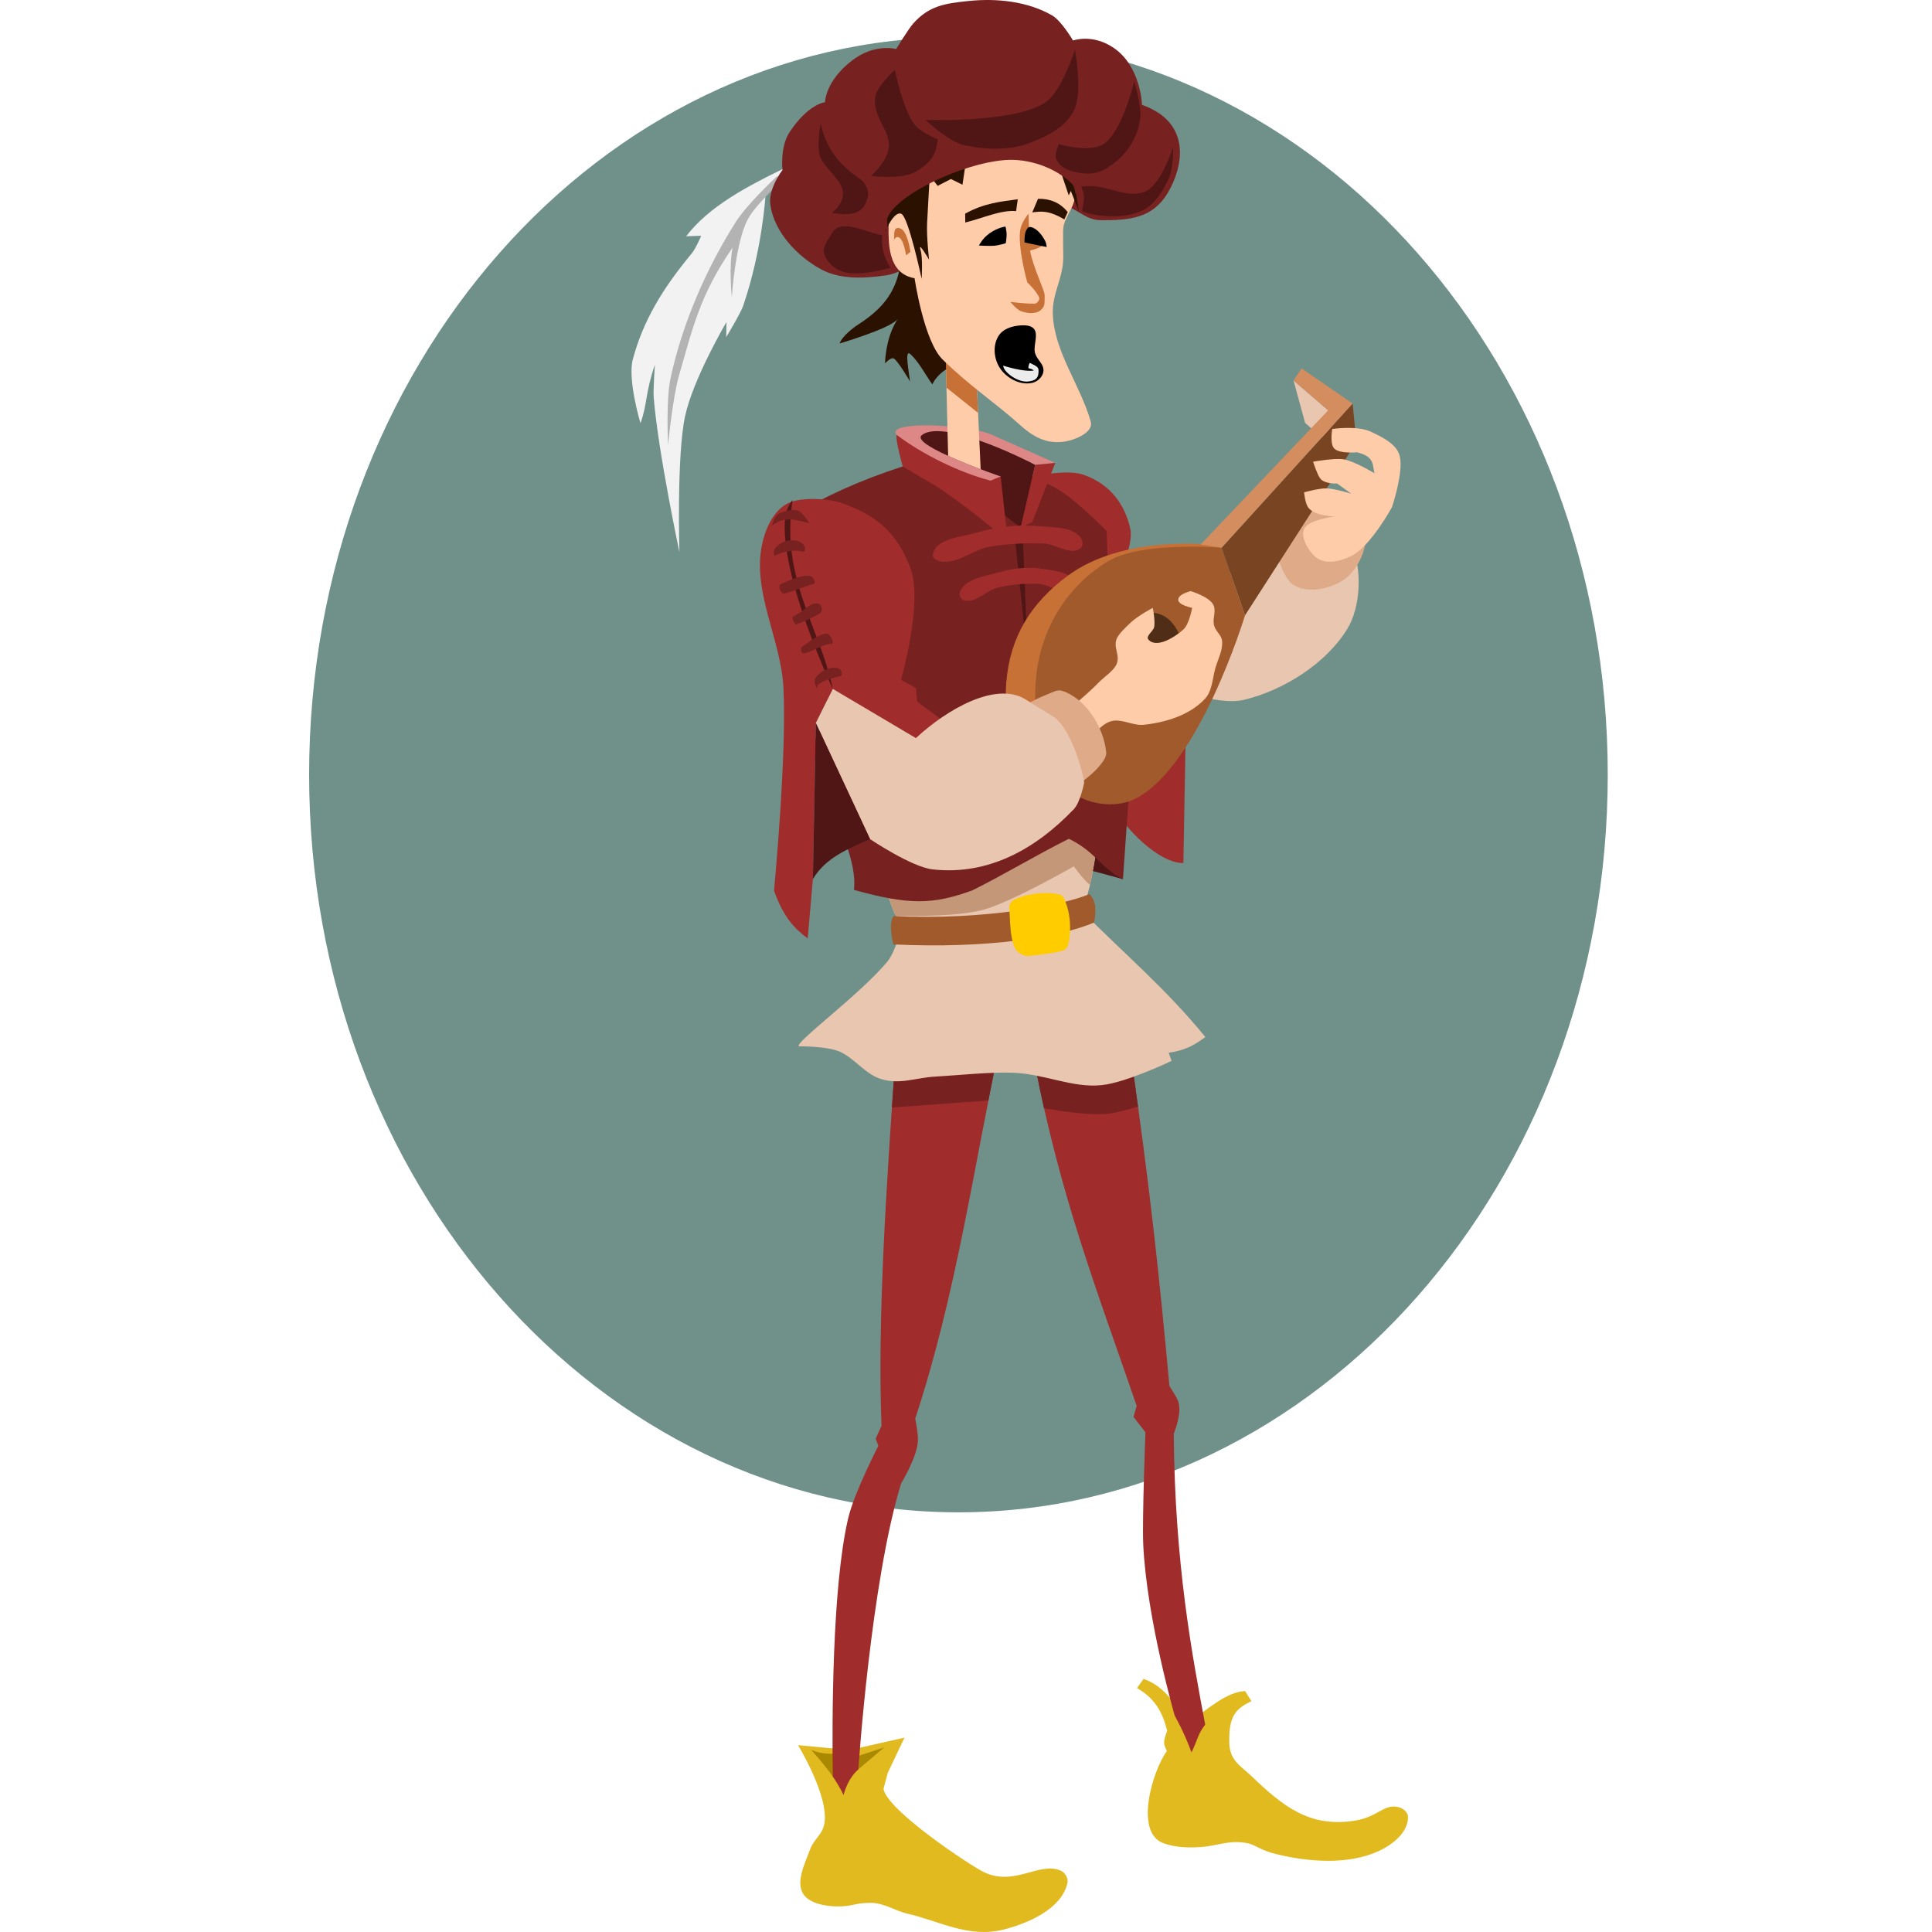
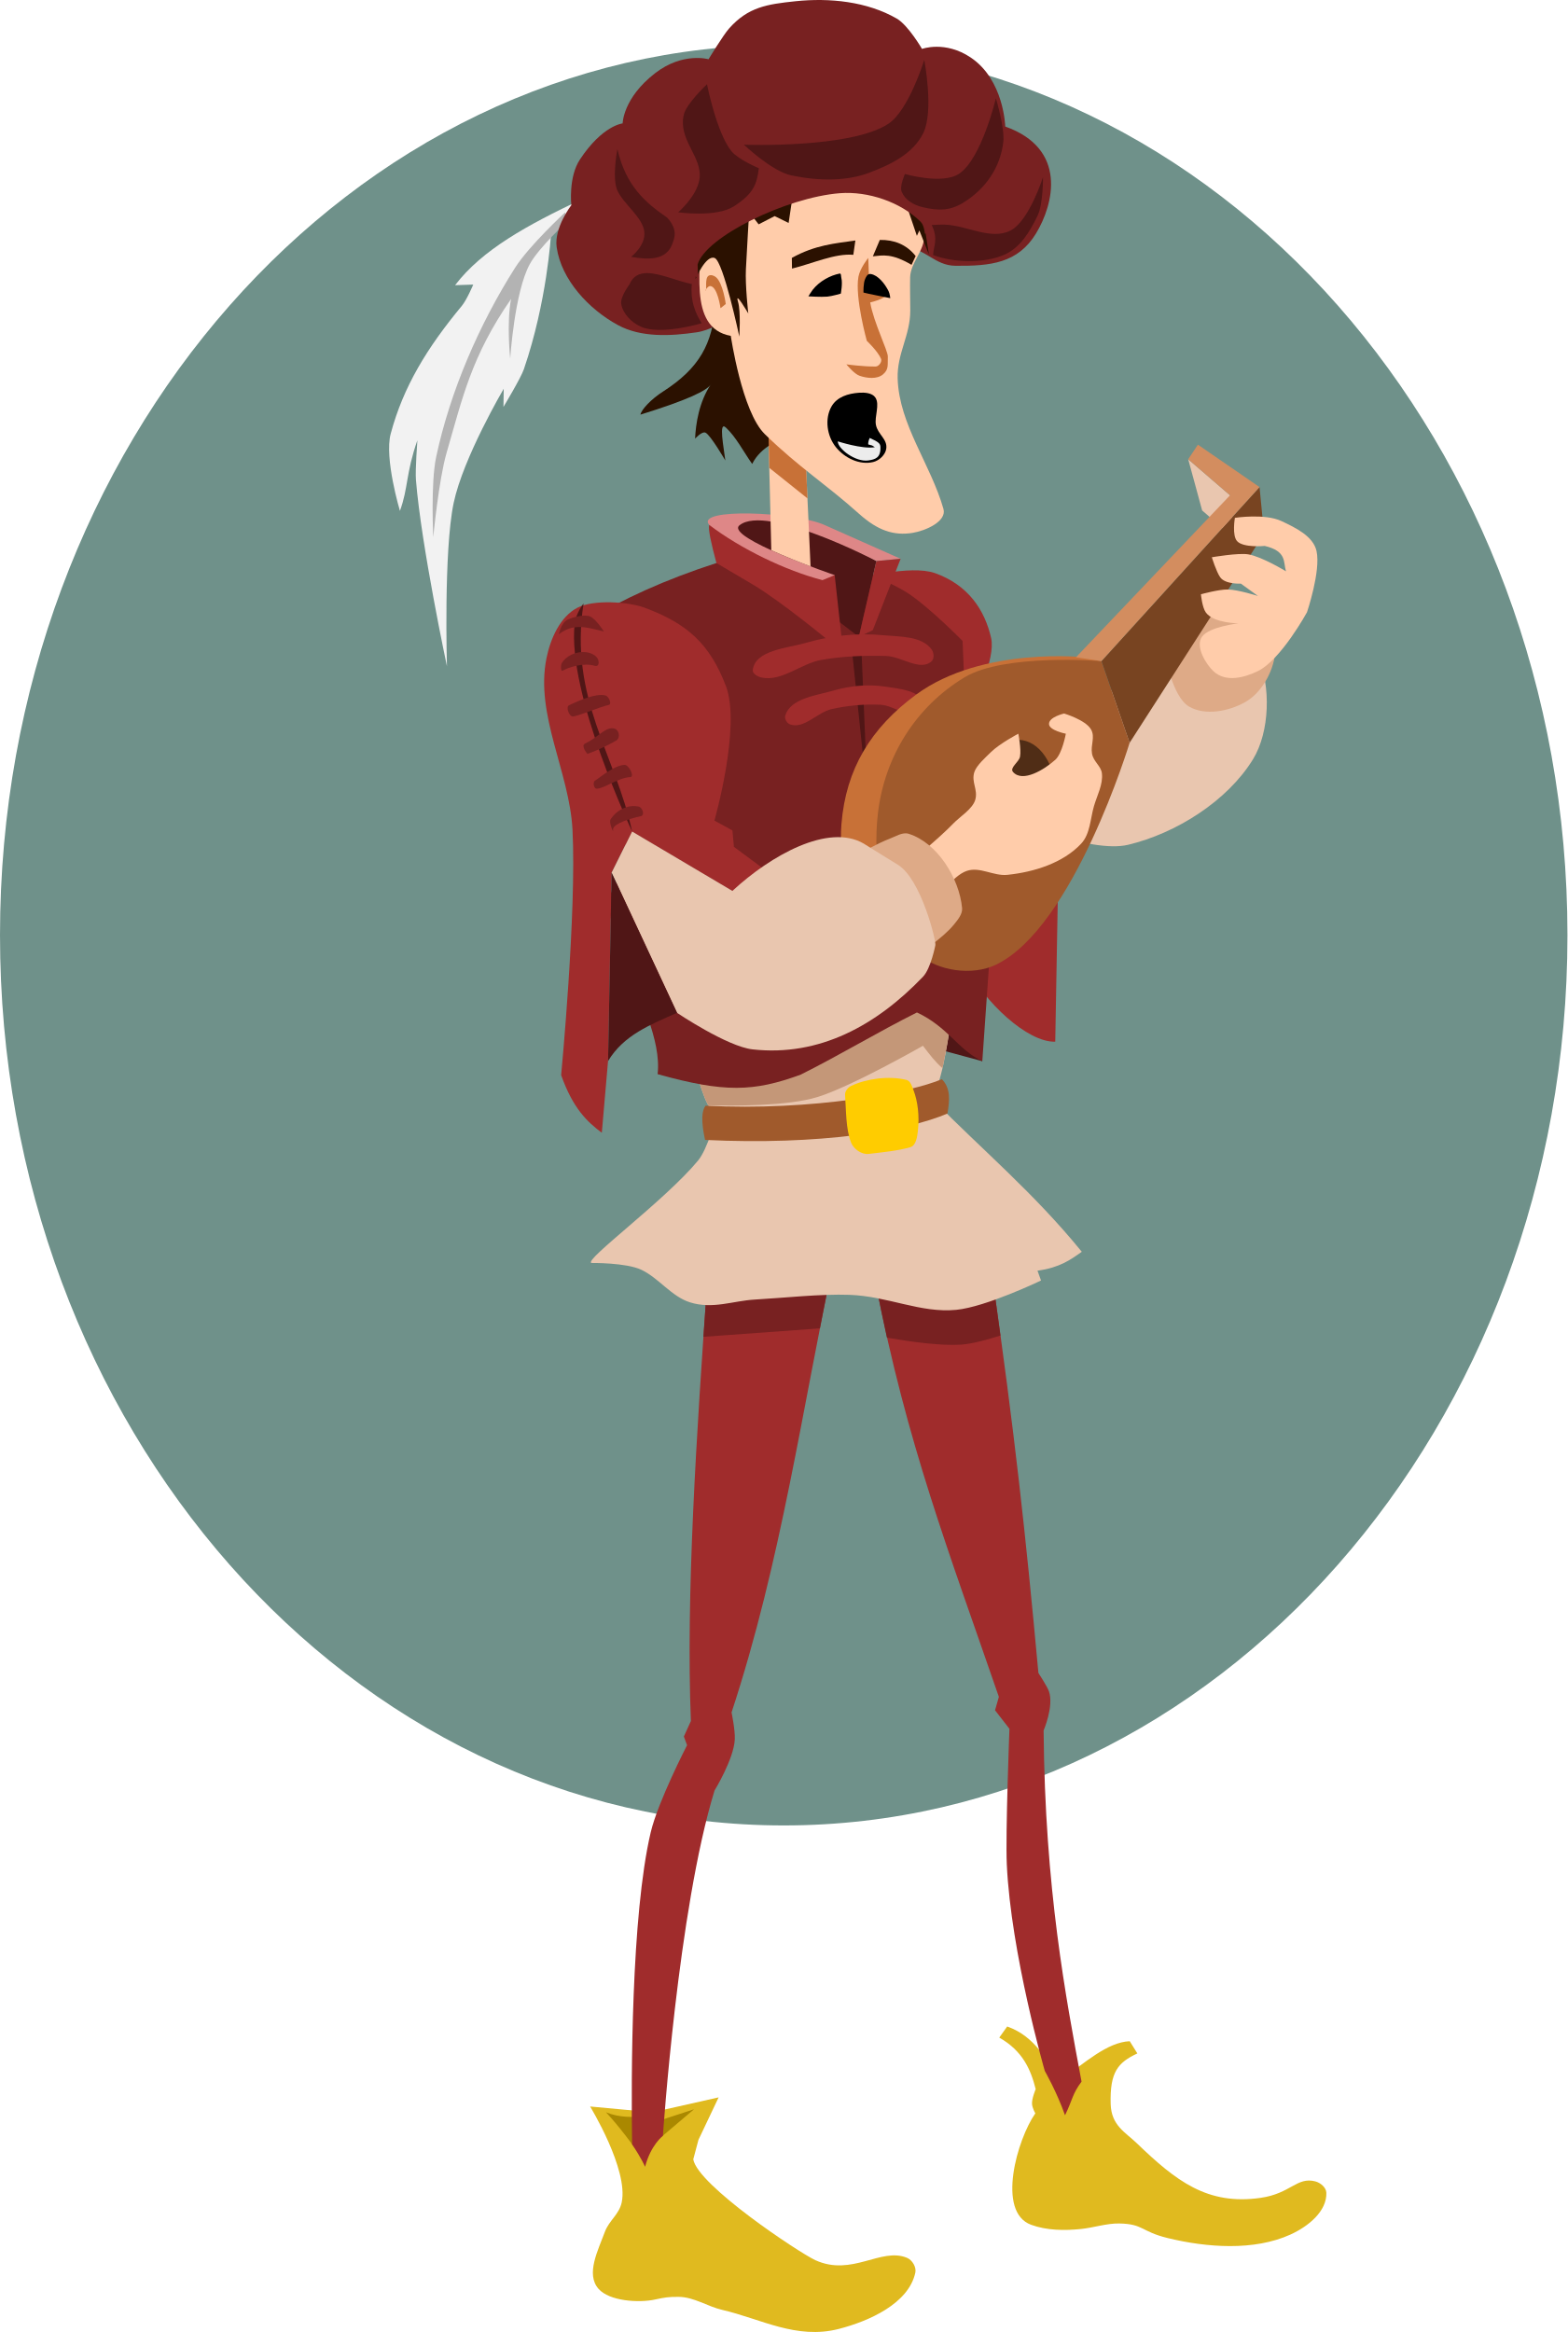
- <svg xmlns="http://www.w3.org/2000/svg" width="100" height="100" id="svg2" version="1.1">
+ <svg xmlns="http://www.w3.org/2000/svg" width="67.216" height="100" id="svg2" version="1.1">
  <defs id="defs4" />
  <g id="layer2" transform="translate(-189.1575,-628.4424)">
-     <g id="g3037" transform="matrix(0.2075685,0,0,0.2075685,165.8944,577.2407)">
+     <g id="g3037" transform="matrix(0.2075685,0,0,0.2075685,149.8944,577.2407)">
      <path style="fill:#6f918a;fill-opacity:1;stroke:none" id="path4298" d="m 534.286,431.291 c 0,130.773 -84.266,236.786 -188.214,236.786 -103.948,0 -188.214,-106.013 -188.214,-236.786 0,-130.773 84.266,-236.786 188.214,-236.786 103.948,0 188.214,106.013 188.214,236.786 z" transform="matrix(0.8602637,0,0,0.7767723,53.35874,104.8475)" />
      <path id="path3384" d="m 392.097,465.907 -3.721,-10.865 -9.783,0.798 3.351,7.317 z" style="fill:#501616;fill-opacity:1;stroke:none" />
      <path id="path3254" d="m 408.512,676.204 c -3.43,-3.838 -5.248,-8.717 -11.271,-10.879 l -1.641,2.298 c 4.813,2.722 6.503,6.565 7.524,10.646 0,0 -0.814,1.934 -0.758,3.025 0.045,0.892 0.686,1.974 0.686,1.974 -3.737,5.324 -8.083,20.383 -0.871,23.025 3.208,1.175 6.904,1.226 10.346,0.865 2.546,-0.267 5.315,-1.187 7.875,-1.136 5.014,0.101 4.466,1.658 9.957,3.002 8.155,1.997 17.888,2.687 25.37,-0.702 3.777,-1.711 7.561,-4.841 7.448,-8.643 -0.033,-1.094 -1.228,-2.08 -2.287,-2.355 -3.809,-0.987 -5.075,2.514 -11.301,3.407 -11.031,1.584 -17.52,-3.542 -25.553,-11.266 -2.423,-2.329 -5.289,-3.687 -5.418,-8.115 -0.193,-6.649 1.524,-8.59 5.51,-10.457 l -1.571,-2.523 c -4.646,0.182 -9.353,4.529 -14.044,7.832 z" style="fill:#e0ba1f;fill-opacity:1;stroke:none" />
      <path id="path3247" d="m 323.938,683.054 13.683,-3.084 -4.169,8.779 -1.069,4.025 c 0.93,5.349 21.691,19.172 25.206,20.824 7.594,3.469 13.548,-2.72 18.949,-0.482 1.08,0.448 1.969,1.912 1.723,3.056 -1.375,6.403 -9.603,10.042 -15.828,11.64 -8.753,2.248 -16.125,-2.107 -24.036,-3.929 -3.061,-0.705 -5.876,-2.679 -9.028,-2.7 -2.055,-0.014 -2.886,0.11 -4.893,0.551 -3.325,0.731 -9.44,0.345 -11.678,-2.221 -2.658,-3.048 -0.086,-7.929 1.307,-11.725 0.884,-2.409 2.975,-3.625 3.499,-6.137 1.42,-6.802 -6.531,-19.795 -6.531,-19.795 z" style="fill:#e0ba1f;fill-opacity:1;stroke:none" />
      <path id="path3249" d="m 332.539,682.429 c -2.961,0.971 -5.923,1.939 -8.887,2.902 l 0.691,4.042 z m -18.198,0.61 c 2.847,3.043 5.302,6.477 7.827,9.834 l 0.505,-8.962 c -2.78,0.149 -5.571,0.295 -8.332,-0.871 z" style="fill:#aa8800;fill-opacity:1;stroke:none" />
      <path id="path3239" d="m 361.607,506.052 -26.213,3.713 c -2.383,33.633 -4.541,66.715 -3.502,92.459 l -1.453,3.198 0.662,1.791 c 0,0 -6.025,11.685 -7.513,18.018 -4.051,17.239 -4.044,50.627 -3.844,64.451 1.965,2.9 2.683,4.633 2.683,4.633 1.169,-4.502 3.687,-6.416 3.687,-6.416 0,0 3.09,-46.66 10.664,-71.321 0,0 3.988,-6.504 4.185,-10.565 0.093,-1.921 -0.669,-5.573 -0.669,-5.573 10.333,-31.42 14.589,-62.915 21.313,-94.387 z m 32.535,4.255 -24.027,1.682 c 6.421,32.985 14.928,54.873 25.402,85.24 l -0.79,2.77 2.976,3.825 c 0,0 -0.84,21.688 -0.546,28.008 0.854,18.405 7.849,42.681 7.849,42.681 0,0 2.482,4.332 4.18,9.156 1.604,-3.29 1.478,-4.374 3.414,-6.951 -3.244,-17.372 -7.57,-39.789 -7.838,-72.541 0,0 2.146,-5 1.117,-8.047 -0.343,-1.015 -2.194,-3.845 -2.194,-3.845 -2.642,-28.854 -4.934,-49.737 -9.541,-81.978 z" style="fill:#a02c2c;fill-opacity:1;stroke:none" />
      <path id="path4269" d="m 361.508,506.457 -3.095,0.049 -23.019,3.259 c -0.31,4.373 -0.613,8.742 -0.909,13.082 l 24.059,-1.744 c 0.954,-4.879 1.924,-9.768 2.963,-14.646 z m 32.635,3.85 -24.027,1.682 c 0.72,3.7 1.482,7.383 2.277,11.034 5.203,0.899 11.183,1.702 15.293,1.441 2.245,-0.142 5.502,-1.041 8.153,-1.882 -0.548,-4.054 -1.107,-8.15 -1.697,-12.276 z" style="fill:#782121;fill-opacity:1;stroke:none" />
      <path id="path3231" d="m 327.119,447.078 c 0,0 4.563,18.391 7.574,26.251 0.777,2.029 2.336,4.328 2.336,4.328 0,0 -1.657,6.365 -3.664,8.786 -6.878,8.301 -23.666,20.575 -22.028,21.148 0,0 7.197,-0.085 10.335,1.413 3.602,1.72 6.201,5.502 10.005,6.712 4.708,1.497 8.932,-0.313 13.394,-0.563 5.989,-0.335 13.594,-1.193 19.588,-0.978 7.972,0.286 14.665,3.816 22.054,3.099 6.149,-0.597 17.515,-6.059 17.515,-6.059 l -0.728,-2.031 c 4.578,-0.621 6.856,-2.268 9.149,-3.908 -9.89,-12.145 -20.395,-20.908 -30.611,-31.258 0,0 1.475,-4.914 2.002,-7.422 2.105,-10.02 4.609,-30.367 4.609,-30.367 z" style="fill:#e9c6af;fill-opacity:1;stroke:none" />
      <path id="path4275" d="m 345.542,443.811 -14.382,2.541 -1.377,10.887 c 0.003,0.011 -0.004,0.02 -4.5e-4,0.031 1.517,5.58 3.418,12.143 4.923,16.073 0.216,0.565 0.47,1.116 0.757,1.667 5.19,0.142 16.472,0.193 22.59,-1.703 7.148,-2.215 21.781,-10.591 21.781,-10.591 1.434,1.876 2.494,3.306 4.027,4.622 0.056,-0.241 0.123,-0.537 0.167,-0.748 0.944,-4.494 1.966,-11.017 2.809,-16.898 l -41.294,-5.883 z" style="fill:#c49778;fill-opacity:1;stroke:none" />
      <path id="path3225" d="m 407.975,416.425 -0.809,45.451 c -5.74,0.197 -14.734,-8.301 -18.23,-15.389 z" style="fill:#a02c2c;fill-opacity:1;stroke:none" />
      <path id="path3223" d="m 431.676,372.937 c 0,0 14.695,3.352 17.366,9.361 2.703,6.083 2.462,15.566 -1.023,21.237 -5.321,8.659 -15.91,15.301 -25.795,17.662 -7.781,1.859 -24.389,-5.355 -24.389,-5.355 z" style="fill:#e9c6af;fill-opacity:1;stroke:none" />
      <path id="path3227" d="m 438.632,373.574 c -3.277,0.578 -8.869,8.086 -8.869,8.086 0,0 1.555,8.928 5.02,10.967 3.348,1.971 8.232,0.997 11.621,-0.902 3.616,-2.027 6.198,-6.974 6.232,-10.982 0.043,-5.159 -8.159,-8.199 -14.004,-7.169 z" style="fill:#deaa87;fill-opacity:1;stroke:none" />
      <path id="path3207" d="m 366.231,366.27 c 0,0 11.024,-2.999 16.091,-1.195 6.882,2.451 10.281,7.63 11.592,13.384 1.01,4.434 -3.585,13.164 -3.585,13.164 z" style="fill:#a02c2c;fill-opacity:1;stroke:none" />
      <path id="path3199" d="m 337.155,362.993 c -10.67,3.452 -19.417,7.472 -26.77,11.924 l 9.05,52.45 c -13.028,4.685 7.216,27.274 5.58,41.214 13.804,3.848 19.85,3.663 29.574,0.095 8.184,-4.088 15.74,-8.695 24.004,-12.837 6.432,3.002 8.52,7.737 13.504,10.067 l 1.82,-26.017 -3.318,0.327 -2.58,-61.138 c 0,0 -7.078,-7.178 -11.481,-9.981 -3.51,-2.234 -11.33,-5.353 -11.33,-5.353 z" style="fill:#782121;fill-opacity:1;stroke:none" />
      <path id="path3197" d="m 366.592,378.241 -15.013,-11.47 -10.638,-5.334 -0.967,-7.158 5.732,-1.167 11.934,2.138 12.573,7.327 z" style="fill:#501616;fill-opacity:1;stroke:none" />
      <path id="path3190" d="m 361.599,365.488 c 0,0 -22.735,-7.787 -19.674,-10.287 5.528,-4.516 28.289,7.377 28.289,7.377 l 5.007,-0.463 -15.792,-7.016 c -5.989,-2.661 -26.747,-3.586 -23.753,0.012 l 5.266,6.327 18.08,9.371 z" style="fill:#de8787;fill-opacity:1;stroke:none" />
      <path id="path3181" d="m 347.798,331.707 0.708,28.638 c 2.697,1.227 5.64,2.405 8.109,3.337 l -1.351,-29.554 -7.466,-2.421 z" style="fill:#ffccaa;fill-opacity:1;stroke:none" />
      <path id="path3177" d="m 309.33,287.845 c -11.288,5.346 -20.551,10.413 -26.154,17.746 l 3.752,-0.124 c 0,0 -1.315,3.139 -2.386,4.43 -7.151,8.619 -12.074,16.671 -14.671,26.397 -1.351,5.061 1.911,15.922 1.911,15.922 1.75,-4.796 1.19,-7.662 3.606,-14.592 0,0 -0.466,6.133 -0.298,8.211 1.101,13.587 6.405,38.49 6.405,38.49 0,0 -0.707,-23.765 1.384,-33.733 1.964,-9.362 10.344,-23.602 10.344,-23.602 l -0.055,3.75 c 0,0 3.578,-5.922 4.221,-7.797 4.779,-13.926 5.581,-27.6 5.581,-27.6 l 6.519,-6.156 z" style="fill:#f2f2f2;fill-opacity:1;stroke:none" />
      <path id="path3179" d="m 305.897,290.563 c 0,0 -7.436,6.865 -10.346,11.458 -7.414,11.7 -13.397,25.506 -16.284,39.053 -1.154,5.415 -0.599,16.6 -0.599,16.6 0,0 1.113,-11.802 2.754,-17.462 3.286,-11.328 5.112,-19.928 13.321,-31.774 -0.965,4.986 -0.179,12.32 -0.179,12.32 0,0 0.873,-13.689 4.034,-19.497 1.874,-3.443 7.809,-8.905 7.809,-8.905 z" style="fill:#b3b3b3;fill-opacity:1;stroke:none" />
      <path id="path3163" d="m 335.539,258.914 c 0,0 -5.302,-1.549 -11.028,2.87 -6.665,5.144 -6.718,10.384 -6.718,10.384 0,0 -4.138,0.37 -8.822,7.449 -2.428,3.67 -1.779,9.445 -1.779,9.445 0,0 -3.599,4.645 -3.031,8.669 0.954,6.756 6.653,12.834 12.647,16.096 4.783,2.603 10.881,2.294 16.269,1.5 2.892,-0.426 5.422,-2.188 8.13,-3.291 11.613,-4.731 22.277,-14.72 34.809,-14.269 4.384,0.158 6.166,3.778 10.552,3.816 7.228,0.062 12.895,-0.522 16.641,-6.703 3.667,-6.052 6.508,-17.485 -6.372,-22.066 0,0 -0.245,-9.627 -7.117,-14.247 -5.304,-3.566 -10.077,-1.788 -10.077,-1.788 0,0 -2.86,-4.906 -5.213,-6.264 -6.126,-3.534 -13.877,-4.326 -20.911,-3.588 -5.893,0.619 -9.776,1.188 -13.72,5.609 -1.243,1.394 -4.26,6.378 -4.26,6.378 z" style="fill:#782121;fill-opacity:1;stroke:none" />
      <path id="path3123" d="m 336.945,309.826 c -0.617,7.81 -3.187,12.856 -10.866,17.774 -2.328,1.491 -4.39,3.638 -4.615,4.732 9.484,-2.936 13.904,-4.974 14.615,-6.354 -2.532,3.752 -3.179,8.288 -3.322,11.317 0,0 1.415,-1.587 2.165,-1.231 1.031,0.489 4.084,5.742 4.084,5.742 -0.321,-2.683 -1.432,-8.231 0.099,-6.818 2.108,1.946 3.646,4.991 5.447,7.53 1.876,-3.701 5.458,-4.76 8.556,-6.568 l -7.832,-25.876 z" style="fill:#2b1100;fill-opacity:1;stroke:none" />
      <path id="path3183" d="m 347.88,334.678 0.218,8.66 7.878,6.303 -0.499,-10.79 -7.596,-4.173 z" style="fill:#c87137;fill-opacity:1;stroke:none" />
      <path id="path3115" d="m 333.899,293.491 c 0.426,7.759 -2.924,20.941 6.238,22.569 0,0 2.297,15.702 7.029,20.307 7.14,6.949 12.65,10.336 19.461,16.447 3.874,3.476 7.191,4.567 11.055,3.949 2.661,-0.425 7.124,-2.366 6.386,-4.958 -2.618,-9.198 -9.16,-17.406 -9.459,-26.909 -0.164,-5.225 2.62,-8.879 2.605,-14.106 -0.006,-2.024 -0.074,-4.796 -0.027,-6.82 0.07,-3.007 2.965,-5.537 2.903,-8.545 -0.116,-5.626 -9.064,-10.613 -9.064,-10.613 l -18.891,0.864 z" style="fill:#ffccaa;fill-opacity:1;stroke:none" />
      <path id="path3119" d="m 352.812,287.838 -9.346,0.114 -10.146,9.947 -0.469,6.431 c 0,0 2.156,-5.113 3.97,-4.349 1.794,0.756 5.077,16.232 5.077,16.232 0,0 0.336,-5.173 -0.27,-7.192 -0.762,-2.535 2.121,2.406 2.121,2.406 0,0 -0.655,-5.785 -0.493,-9.102 0.194,-3.955 0.672,-11.835 0.672,-11.835 l 1.963,2.529 3.306,-1.702 2.886,1.417 0.728,-4.896 z m 23.461,0.716 2.307,6.847 0.516,-1.118 1.96,4.935 -1.285,-8.332 -3.498,-2.332 z" style="fill:#2b1100;fill-opacity:1;stroke:none" />
      <path id="path3117" d="m 333.28,301.312 c 1.598,-5.659 18.273,-13.852 29.386,-14.726 5.8,-0.456 12.586,1.821 16.709,5.926 0.726,0.723 0.849,2.412 0.849,2.412 l 0.631,0.009 c 0,0 0.28,-6.78 -1.143,-8.225 -5.824,-5.915 -9.893,-7.657 -17.437,-7.957 -11.57,-0.461 -32.004,12.415 -30.917,15.841 0,0 -0.257,8.962 2.009,9.5 z" style="fill:#782121;fill-opacity:1;stroke:none" />
      <path id="path3171" d="m 380.109,259.045 c 0,0 -3.195,10.387 -7.38,13.175 -7.773,5.179 -29.879,4.347 -29.879,4.347 0,0 5.762,5.479 9.753,6.33 5.656,1.206 11.45,1.226 16.072,-0.516 4.484,-1.69 9.073,-3.895 11.214,-8.181 2.257,-4.518 0.22,-15.155 0.22,-15.155 z m -44.891,5.035 c 0,0 -4.232,3.968 -4.779,6.244 -1.279,5.326 3.982,8.773 3.211,13.454 -0.576,3.495 -4.38,6.75 -4.38,6.75 0,0 7.823,1.137 11.519,-1.239 4.198,-2.699 4.721,-4.713 5.146,-7.863 0,0 -4.241,-1.777 -5.637,-3.489 -3.109,-3.809 -5.08,-13.857 -5.08,-13.857 z m 59.683,2.9 c 0,0 -2.932,12.398 -7.539,15.548 -3.475,2.376 -11.252,0.086 -11.252,0.086 0,0 -1.132,2.494 -0.678,3.647 0.664,1.684 2.412,2.766 4.36,3.22 3.255,0.758 5.651,0.772 8.484,-1.002 4.492,-2.811 7.491,-7.125 8.15,-12.383 0.368,-2.932 -1.524,-9.117 -1.524,-9.117 z m -78.192,10.489 c 0,0 -1.177,5.954 4.2e-4,8.563 1.277,2.83 5.249,5.526 5.564,8.551 0.297,2.847 -2.731,5.148 -2.731,5.148 3.647,0.668 7.289,0.691 8.508,-2.658 0.395,-1.086 1.286,-2.91 -1.077,-5.454 -4.538,-3.105 -8.539,-6.61 -10.264,-14.151 z m 87.925,5.811 c 0,0 -2.882,9.091 -6.724,11.028 -4.07,2.052 -9.052,-1.103 -13.609,-1.229 -0.885,-0.025 -2.658,0.086 -2.658,0.086 1.395,2.869 0.398,4.258 0.285,6.192 4.144,1.576 10.407,1.801 14.658,-0.037 3.389,-1.465 5.311,-4.77 6.931,-8.088 1.173,-2.402 1.116,-7.953 1.116,-7.953 z m -81.766,19.813 c -1.613,-0.007 -2.92,0.576 -3.659,2.322 0,0 -1.931,2.569 -1.715,4.007 0.306,2.036 2.122,3.857 3.994,4.715 4.134,1.894 12.636,-0.691 12.636,-0.691 -1.356,-2.176 -2.372,-4.605 -2.039,-8.093 -3.017,-0.598 -6.53,-2.247 -9.218,-2.259 z" style="fill:#501616;fill-opacity:1;stroke:none" />
      <path id="path3126" d="m 352.748,299.953 0.031,2.21 c 4.289,-1.061 8.921,-3.193 12.67,-2.846 l 0.422,-2.961 c -4.185,0.615 -8.261,0.894 -13.123,3.598 z" style="fill:#2b1100;fill-opacity:1;stroke:none" />
      <path id="path3128" d="m 370.923,296.24 -1.438,3.389 c 2.037,-0.209 3.879,-0.666 7.993,1.758 l 0.847,-1.819 c -1.905,-2.408 -4.473,-3.377 -7.402,-3.328 z" style="fill:#2b1100;fill-opacity:1;stroke:none" />
      <path id="path3130" d="m 362.614,303.191 c -1.939,0.387 -4.123,1.545 -5.542,3.329 -0.324,0.407 -0.904,1.376 -0.904,1.376 0,0 2.614,0.169 3.914,0.057 0.942,-0.082 2.787,-0.622 2.787,-0.622 0,0 0.401,-2.134 0.11,-3.219 -0.097,-0.362 0.002,-0.994 -0.365,-0.921 z" style="fill:#000000;fill-opacity:1;stroke:none" />
      <path id="path3138" d="m 368.535,299.957 c 0,0 -1.719,2.128 -2.03,3.893 -0.762,4.315 1.733,13.236 1.733,13.236 0,0 2.256,2.127 2.941,3.715 0.255,0.591 -0.451,1.579 -1.095,1.591 -2.447,0.047 -6.066,-0.445 -6.066,-0.445 0,0 1.593,1.975 2.734,2.361 1.526,0.517 3.592,0.749 4.826,-0.287 1.261,-1.059 0.922,-2.026 0.999,-3.671 0.054,-1.171 -2.942,-7.076 -3.64,-11.191 0.715,-0.188 2.46,-0.617 3.342,-1.437 l -3.553,-2.495 z" style="fill:#c87137;fill-opacity:1;stroke:none" />
      <path id="path3132" d="m 367.902,304.278 c -0.418,0.896 -0.357,2.836 -0.357,2.836 0,0 1.96,0.467 3.147,0.677 0.563,0.1 2.392,0.477 2.392,0.477 0,0 -0.086,-0.911 -0.358,-1.457 -0.755,-1.519 -2.185,-3.311 -3.674,-3.526 -0.68,-0.099 -0.937,0.534 -1.151,0.994 z" style="fill:#000000;fill-opacity:1;stroke:none" />
      <path id="path3134" d="m 366.612,327.811 c -2.253,0.161 -4.536,0.863 -5.661,2.822 -1.466,2.554 -0.956,6.115 0.888,8.411 1.809,2.253 4.914,3.761 7.722,3.08 1.244,-0.302 2.504,-1.473 2.692,-2.739 0.299,-2.012 -1.764,-2.957 -2.138,-4.956 -0.319,-1.704 0.852,-4.177 -0.108,-5.621 -0.653,-0.982 -2.219,-1.081 -3.395,-0.997 z" style="fill:#000000;fill-opacity:1;stroke:none" />
      <path id="path3136" d="m 362.236,337.85 c 0.004,1.551 3.691,4.337 6.32,3.944 1.428,-0.214 2.584,-0.53 2.491,-2.787 -0.026,-0.637 -0.256,-0.99 -2.208,-1.859 0,0 -0.371,0.712 -0.308,1.34 0.939,0.297 0.557,0.035 1.361,0.577 -2.616,0.441 -7.656,-1.215 -7.656,-1.215 z" style="fill:#ececec;fill-opacity:1;stroke:none" />
      <path id="path3159" d="m 335.583,303.618 c 0.453,-0.246 1.123,-0.003 1.51,0.338 1.47,1.293 2.003,5.522 2.003,5.522 l -1.086,0.868 c 0,0 -0.607,-4.533 -2.143,-4.577 -0.499,-0.014 -1.152,1.057 -0.898,0.934 0.254,-0.123 -0.27,-2.605 0.613,-3.085 z" style="fill:#c87137;fill-opacity:1;stroke:none" />
      <path id="path3188" d="m 335.675,355.11 c -0.26,0.786 0.376,3.747 1.493,7.88 0,0 4.889,2.897 7.437,4.394 5.933,3.488 16.431,12.205 16.431,12.205 l 1.982,-1.221 -1.42,-12.879 -2.515,1.035 c -7.591,-1.953 -16.931,-6.482 -23.408,-11.413 z" style="fill:#a02c2c;fill-opacity:1;stroke:none" />
      <path id="path3195" d="m 375.221,362.115 -5.751,14.739 -2.878,1.387 3.621,-15.663 z" style="fill:#a02c2c;fill-opacity:1;stroke:none" />
      <path id="path3201" d="m 322.389,372.24 c -3.462,-1.29 -10.651,-1.727 -13.93,-0.024 -3.624,1.882 -5.593,6.441 -6.403,10.444 -2.37,11.711 4.755,23.507 5.378,35.439 0.882,16.89 -2.345,50.686 -2.345,50.686 2.459,6.935 5.403,9.655 8.399,11.909 l 1.287,-14.804 0.745,-38.922 4.231,-8.511 20.717,12.267 7.626,-3.675 -7.315,-5.428 -0.308,-3.398 -3.721,-2.019 c 0,0 5.57,-19.474 2.369,-27.826 -3.336,-8.704 -7.996,-12.883 -16.731,-16.138 z" style="fill:#a02c2c;fill-opacity:1;stroke:none" />
      <path transform="translate(189.1575,246.6736)" id="path4302" d="m 175.714,131.412 3.571,34.286 -1.429,-34.286 z" style="fill:#501616;fill-opacity:1;stroke:none" />
      <path id="path3378" d="m 367.631,377.72 c -3.964,0.022 -7.962,0.606 -11.745,1.704 -4.014,1.165 -10.675,1.505 -11.208,5.65 -0.099,0.77 1.001,1.387 1.759,1.557 4.209,0.943 8.179,-2.895 12.429,-3.632 4.408,-0.764 8.916,-0.943 13.388,-0.805 3.131,0.096 6.967,3.194 9.328,1.136 0.635,-0.553 0.537,-1.823 0.036,-2.5 -2.076,-2.808 -6.575,-2.605 -10.052,-2.928 -1.307,-0.121 -2.614,-0.19 -3.935,-0.182 z m 1.628,10.556 c -2.68,-0.066 -5.394,0.336 -7.954,1.072 -3.584,1.03 -8.842,1.599 -9.92,5.169 -0.196,0.65 0.338,1.558 0.974,1.796 2.87,1.073 5.649,-2.494 8.641,-3.156 3.304,-0.732 6.728,-1.06 10.108,-0.884 2.902,0.151 6.11,3.202 8.571,1.656 0.588,-0.369 0.838,-1.402 0.529,-2.024 -1.327,-2.674 -5.345,-2.942 -8.295,-3.402 -0.877,-0.137 -1.76,-0.204 -2.653,-0.226 z" style="fill:#a02c2c;fill-opacity:1;stroke:none" />
      <path id="path3215" d="m 413.678,382.498 c 0,0 -21.515,-2.461 -35.294,7.702 -9.253,6.824 -14.47,15.283 -15.391,26.743 -0.613,7.629 1.492,18.18 7.162,23.321 5.656,5.129 20.515,1.549 20.515,1.549 l 26.033,-58.556 z" style="fill:#c87137;fill-opacity:1;stroke:none" />
      <path id="path3213" d="m 416.703,383.256 c 0,0 -19.998,-1.636 -28.266,3.339 -10.087,6.07 -16.556,16.442 -17.911,28.135 -1.159,10.007 0.714,22.456 8.328,29.053 4.079,3.534 11.172,4.527 16.041,2.198 16.099,-7.7 27.634,-45.853 27.634,-45.853 -1.942,-5.624 -3.884,-11.248 -5.827,-16.872 z" style="fill:#a05a2c;fill-opacity:1;stroke:none" />
      <path transform="matrix(0.9998942,0.01454734,-0.01454734,0.9998942,7.13351,-5.284035)" d="m 406.081,410.158 c 0,6.137 -3.505,11.112 -7.829,11.112 -4.324,0 -7.829,-4.975 -7.829,-11.112 0,-6.137 3.505,-11.112 7.829,-11.112 4.324,0 7.829,4.975 7.829,11.112 z" id="path3229" style="fill:#502d16;fill-opacity:1;stroke:none" />
      <path id="path3209" d="m 377,424.885 c 0,0 6.1,-4.945 9.09,-8.068 1.383,-1.445 4.019,-3.018 4.558,-4.937 0.592,-2.109 -0.869,-3.616 -0.197,-5.702 0.444,-1.379 2.281,-2.995 3.425,-4.12 1.814,-1.785 5.663,-3.809 5.663,-3.809 0,0 0.63,3.174 0.352,4.731 -0.205,1.144 -2.216,2.298 -1.448,3.176 1.986,2.27 6.483,-0.498 8.729,-2.514 1.447,-1.299 2.181,-5.389 2.181,-5.389 0,0 -3.432,-0.67 -3.476,-1.996 -0.049,-1.464 3.116,-2.179 3.116,-2.179 0,0 4.41,1.302 5.56,3.278 0.914,1.57 -0.11,3.225 0.208,5.007 0.297,1.671 1.871,2.558 2.044,4.061 0.267,2.311 -0.992,4.551 -1.641,6.787 -0.76,2.618 -0.77,5.745 -2.636,7.745 -3.749,4.019 -9.743,5.875 -15.235,6.45 -2.88,0.302 -5.656,-1.736 -8.4,-0.817 -2.982,0.998 -6.399,6.162 -6.399,6.162 z" style="fill:#ffccaa;fill-opacity:1;stroke:none" />
      <path id="path3205" d="m 366.295,423.241 c 0,0 4.335,-2.434 6.656,-3.296 1.272,-0.473 2.649,-1.421 3.944,-1.014 5.913,1.86 10.446,9.169 11.028,15.341 0.115,1.22 -0.888,2.414 -1.656,3.369 -2.35,2.92 -7.412,6.143 -7.412,6.143 z" style="fill:#deaa87;fill-opacity:1;stroke:none" />
      <path id="path3203" d="m 315.521,426.967 13.509,28.95 c 0,0 10.352,6.965 15.606,7.549 13.817,1.537 25.615,-4.976 35.222,-15.025 1.6,-1.674 2.535,-6.468 2.535,-6.468 0.267,-0.681 -2.937,-13.722 -7.735,-16.646 -3.436,-2.094 -7.08,-4.389 -7.08,-4.389 -7.301,-4.224 -19.144,2.424 -27.11,9.785 l -20.717,-12.267 z" style="fill:#e9c6af;fill-opacity:1;stroke:none" />
      <path id="path3219" d="m 434.633,341.548 2.882,10.579 6.702,5.812 -0.941,-8.943 z" style="fill:#e9c6af;fill-opacity:1;stroke:none" />
      <path id="path3211" d="m 449.373,347.299 -32.669,35.957 5.827,16.872 27.774,-43.172 z" style="fill:#784421;fill-opacity:1;stroke:none" />
      <path id="path3217" d="m 411.446,382.465 5.257,0.791 32.669,-35.957 -12.731,-8.758 -2.008,3.007 8.643,7.448 z" style="fill:#d38d5f;fill-opacity:1;stroke:none" />
      <path id="path3221" d="m 437.263,369.446 c 0,0 0.246,2.705 1.017,3.765 1.621,2.231 6.754,2.241 6.754,2.241 0,0 -6.055,0.681 -7.541,2.748 -1.479,2.058 0.872,5.783 2.396,7.178 2.556,2.34 6.372,1.268 9.109,-0.046 4.777,-2.294 10.178,-12.175 10.178,-12.175 0,0 2.89,-8.535 1.97,-12.651 -0.688,-3.079 -4.379,-4.831 -7.232,-6.177 -3.46,-1.633 -9.634,-0.676 -9.634,-0.676 0,0 -0.635,3.644 0.466,4.829 1.312,1.412 5.701,0.976 5.701,0.976 4.605,1.097 3.804,3.313 4.388,5.243 0,0 -4.991,-3.048 -7.807,-3.507 -2.07,-0.337 -7.51,0.605 -7.51,0.605 0,0 0.901,2.953 1.726,4.133 1.043,1.493 4.267,1.312 4.267,1.312 l 3.535,2.552 c 0,0 -4.107,-1.303 -6.231,-1.341 -1.879,-0.033 -5.551,0.991 -5.551,0.991 z" style="fill:#ffccaa;fill-opacity:1;stroke:none" />
      <path id="path3235" d="m 334.919,475.1 c -0.756,1.012 -0.982,3.012 -0.103,7.07 23.619,1.149 41.759,-1.852 50.087,-5.459 0.417,-2.58 0.742,-5.135 -1.16,-7.089 -6.379,2.757 -26.795,6.635 -48.825,5.478 z" style="fill:#a05a2c;fill-opacity:1;stroke:none" />
      <path id="path3233" d="m 363.744,472.868 c 0.231,3.092 0.113,6.983 1.246,9.868 0.525,1.337 2.202,2.501 3.628,2.326 2.631,-0.322 6.058,-0.63 8.607,-1.39 1.192,-0.355 1.427,-2.151 1.565,-3.387 0.347,-3.103 -0.04,-6.097 -0.889,-8.348 -0.309,-0.82 -0.633,-1.96 -1.484,-2.168 -3.619,-0.888 -8.206,-0.264 -11.383,1.223 -0.687,0.322 -1.347,1.119 -1.29,1.875 z" style="fill:#ffcc00;fill-opacity:1;stroke:none" />
      <path id="path3361" d="m 309.722,371.336 c -3.051,19.646 6.687,31.413 10.03,47.12 0,0 -13.469,-28.468 -11.878,-42.856 0.249,-2.254 1.848,-4.264 1.848,-4.264 z" style="fill:#501616;fill-opacity:1;stroke:none" />
      <path id="path3363" d="m 310.056,373.85 c -1.203,-0.021 -2.76,0.416 -3.606,0.823 -1.429,0.686 -1.826,3.036 -1.826,3.036 3.132,-2.499 6.205,-1.277 9.291,-0.584 0,0 -1.546,-2.473 -2.799,-3.072 -0.282,-0.135 -0.659,-0.196 -1.06,-0.203 z m -0.516,7.525 c -1.662,0.022 -3.407,0.851 -4.283,2.219 -0.291,0.454 -0.298,1.905 0.164,1.628 1.109,-0.667 4.288,-1.708 6.609,-0.998 1.039,0.318 1.042,-1.26 0.216,-1.966 -0.741,-0.633 -1.709,-0.897 -2.706,-0.883 z m 3.84,8.869 c -2.217,0.003 -5.347,1.533 -6.657,2.122 -0.756,0.34 0.059,2.486 0.873,2.325 1.717,-0.339 5.428,-1.962 7.348,-2.393 0.68,-0.153 -0.016,-1.775 -0.69,-1.948 -0.272,-0.07 -0.557,-0.107 -0.874,-0.106 z m 2.244,6.877 c -1.695,0.013 -3.007,1.947 -5.609,3.169 -0.941,0.442 0.5,2.132 0.5,2.132 0,0 2.84,-0.961 5.947,-2.758 0.959,-0.554 0.601,-2.35 -0.495,-2.507 -0.117,-0.017 -0.23,-0.037 -0.343,-0.036 z m 2.546,7.569 c -2.218,0.114 -5.154,2.694 -6.111,3.286 -0.467,0.289 -0.227,1.587 0.32,1.63 1.371,0.108 4.545,-2.3 7.004,-2.398 0.931,-0.037 -0.283,-2.566 -1.214,-2.518 z m 1.501,8.523 c -1.48,0.128 -3.145,0.91 -4.352,2.687 -0.465,0.684 0.693,3.124 0.498,2.32 -0.256,-1.055 2.147,-2.124 5.762,-2.948 0.825,-0.188 0.328,-1.814 -0.503,-1.976 -0.426,-0.083 -0.912,-0.126 -1.405,-0.083 z" style="fill:#782121;fill-opacity:1;stroke:none" />
      <path id="path3386" d="m 315.521,426.967 -0.745,38.922 c 3.204,-5.375 8.81,-7.566 14.254,-9.972 z" style="fill:#501616;fill-opacity:1;stroke:none" />
    </g>
  </g>
</svg>
